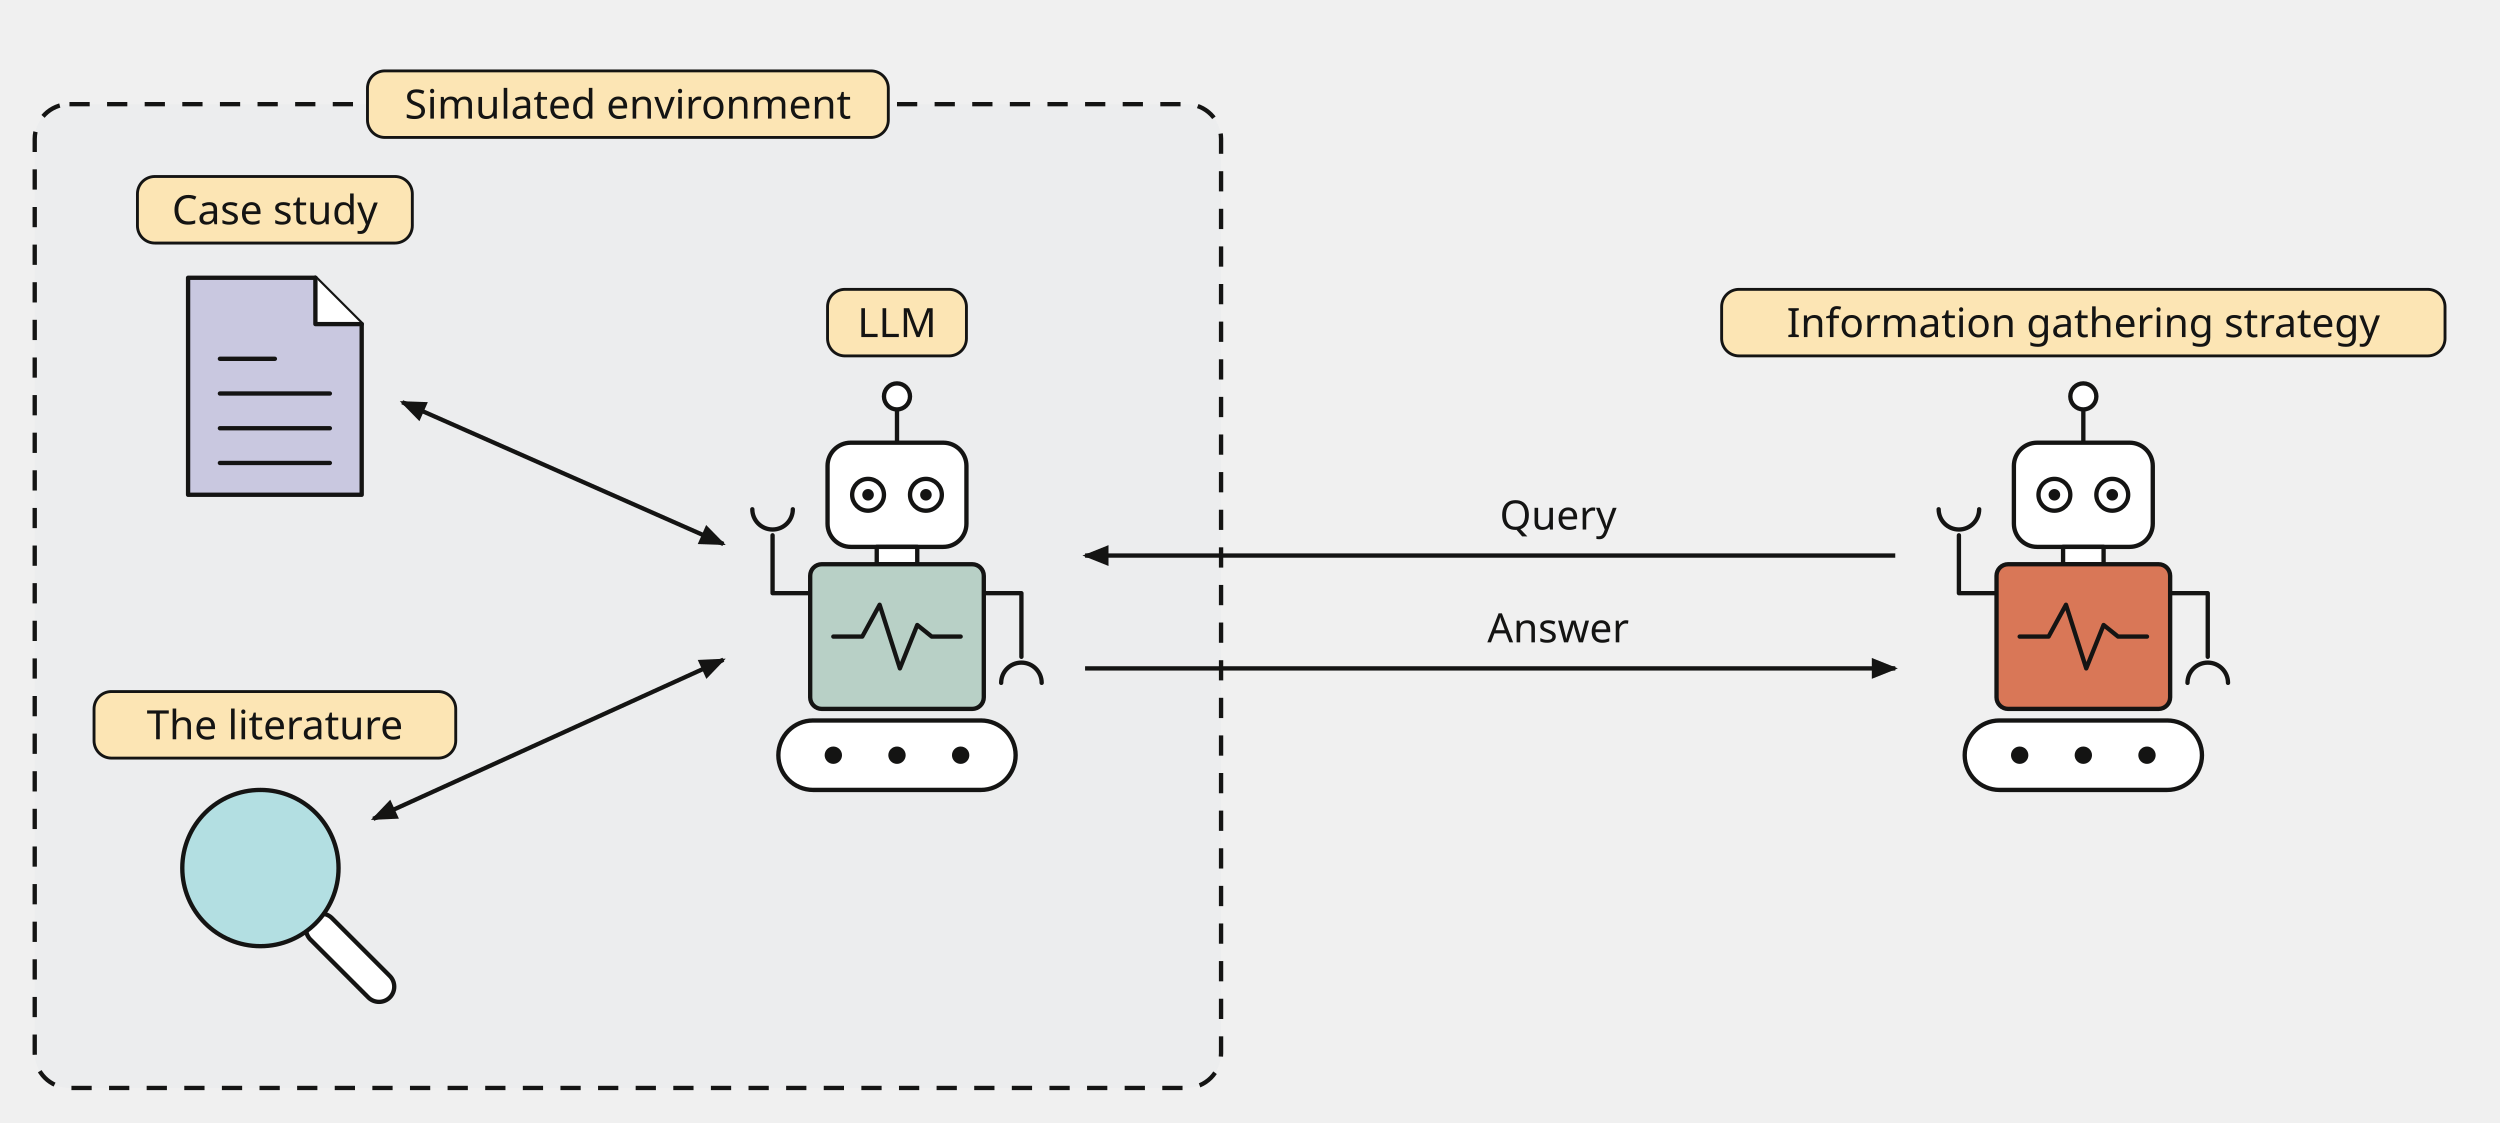
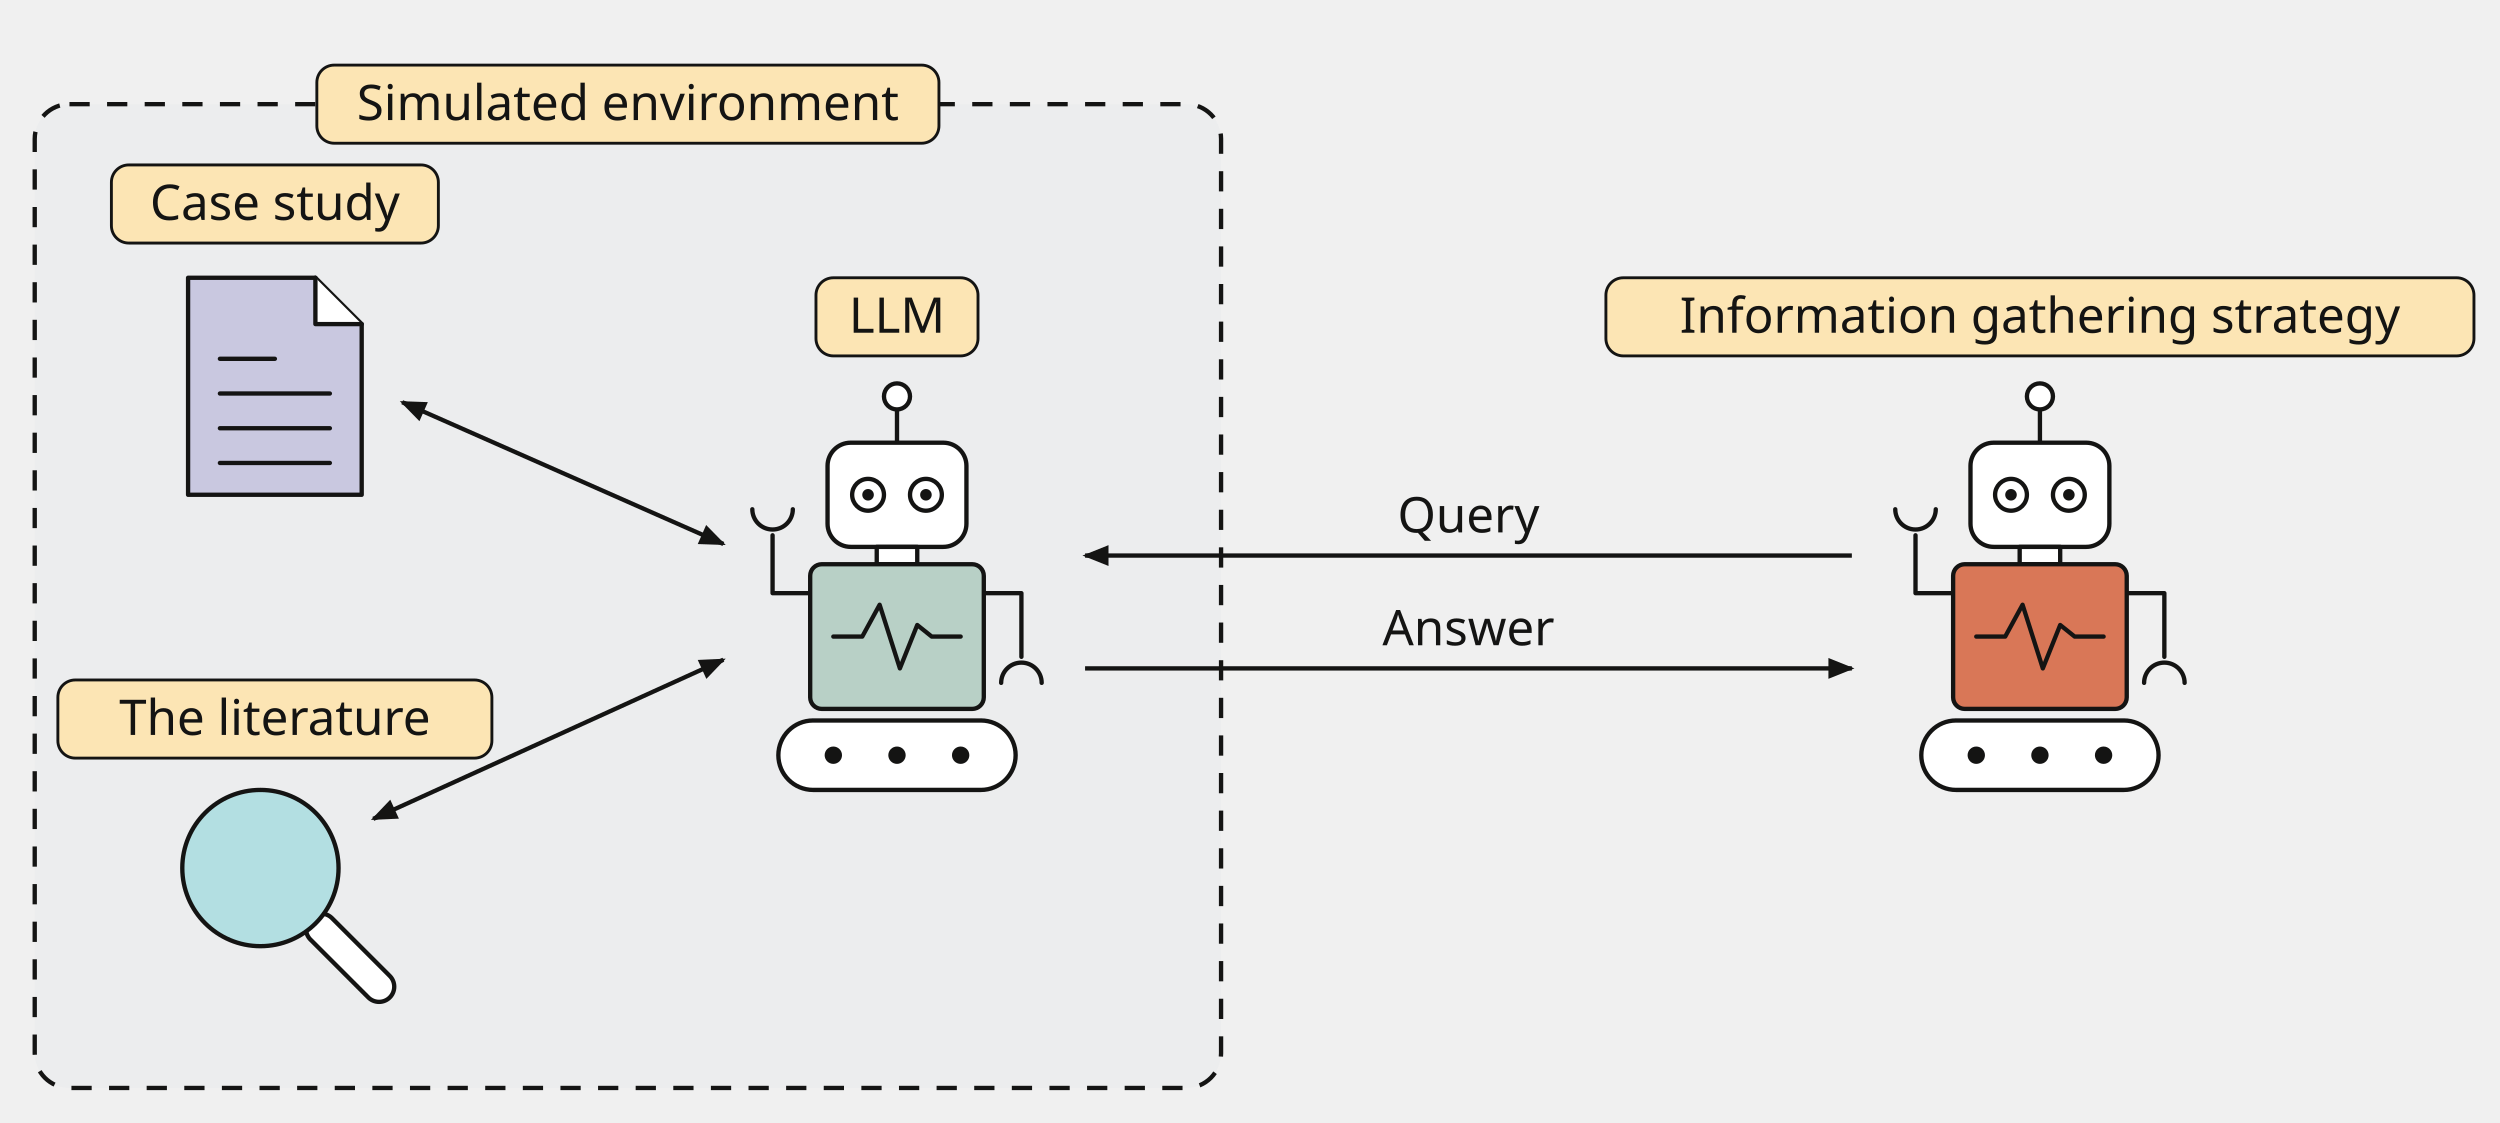
- <svg xmlns="http://www.w3.org/2000/svg" xmlns:xlink="http://www.w3.org/1999/xlink" viewBox="0 0 1728 776" role="img" aria-labelledby="t d" font-family="'DM Sans', system-ui, sans-serif" font-size="28" font-weight="500" fill="#141413">
+ <svg xmlns="http://www.w3.org/2000/svg" xmlns:xlink="http://www.w3.org/1999/xlink" viewBox="0 0 1728 776" role="img" aria-labelledby="t d" font-family="'DM Sans', system-ui, sans-serif" font-size="34" font-weight="500" fill="#141413">
  <defs>
    <marker id="arrow" viewBox="0 0 10 10" refX="9" refY="5" markerWidth="6" markerHeight="6" orient="auto-start-reverse">
      <path d="M0,1 L10,5 L0,9 Z" fill="#141413" />
    </marker>
    <g id="robot" stroke="#141413" stroke-width="3" stroke-linecap="round" stroke-linejoin="round">
      <line x1="0" y1="-127" x2="0" y2="-104" />
      <circle cx="0" cy="-136" r="9" fill="#FFFFFF" />
      <rect x="-48" y="-104" width="96" height="72" rx="16" fill="#FFFFFF" />
      <circle cx="-20" cy="-68" r="11" fill="#FFFFFF" />
      <circle cx="20" cy="-68" r="11" fill="#FFFFFF" />
      <circle cx="-20" cy="-68" r="4" fill="#141413" stroke="none" />
      <circle cx="20" cy="-68" r="4" fill="#141413" stroke="none" />
      <rect x="-14" y="-32" width="28" height="12" fill="#FFFFFF" />
      <path d="M-60,0 H-86 V-40" fill="none" />
      <path d="M-100,-58 a14,14 0 0 0 28,0" fill="none" />
      <path d="M60,0 H86 V44" fill="none" />
      <path d="M72,62 a14,14 0 0 1 28,0" fill="none" />
      <rect x="-60" y="-20" width="120" height="100" rx="8" fill="currentColor" />
      <polyline points="-44,30 -24,30 -12,8 2,52 14,22 24,30 44,30" fill="none" />
      <rect x="-82" y="88" width="164" height="48" rx="24" fill="#FFFFFF" />
      <circle cx="-44" cy="112" r="6" fill="#141413" stroke="none" />
      <circle cx="0" cy="112" r="6" fill="#141413" stroke="none" />
      <circle cx="44" cy="112" r="6" fill="#141413" stroke="none" />
    </g>
  </defs>
  <rect x="24" y="72" width="820" height="680" rx="24" fill="#ECEDEE" stroke="#141413" stroke-width="3" stroke-dasharray="14 12" />
-   <rect x="254" y="49" width="360" height="46" rx="12" fill="#FCE5B4" stroke="#141413" stroke-width="2" />
-   <text x="434" y="82" text-anchor="middle">Simulated environment</text>
-   <rect x="95" y="122" width="190" height="46" rx="12" fill="#FCE5B4" stroke="#141413" stroke-width="2" />
-   <text x="190" y="155" text-anchor="middle">Case study</text>
+   <rect x="219" y="45" width="430" height="54" rx="12" fill="#FCE5B4" stroke="#141413" stroke-width="2" />
+   <text x="434" y="83" text-anchor="middle">Simulated environment</text>
+   <rect x="77" y="114" width="226" height="54" rx="12" fill="#FCE5B4" stroke="#141413" stroke-width="2" />
+   <text x="190" y="152" text-anchor="middle">Case study</text>
  <g stroke="#141413" stroke-width="3" stroke-linecap="round" stroke-linejoin="round">
    <path d="M130,192 H218 L250,224 V342 H130 Z" fill="#C9C8E0" />
    <path d="M218,192 V224 H250" fill="#FFFFFF" />
    <path d="M152,248 H190 M152,272 H228 M152,296 H228 M152,320 H228" fill="none" />
  </g>
-   <rect x="65" y="478" width="250" height="46" rx="12" fill="#FCE5B4" stroke="#141413" stroke-width="2" />
-   <text x="190" y="511" text-anchor="middle">The literature</text>
+   <rect x="40" y="470" width="300" height="54" rx="12" fill="#FCE5B4" stroke="#141413" stroke-width="2" />
+   <text x="190" y="508" text-anchor="middle">The literature</text>
  <line x1="222" y1="642" x2="262" y2="682" stroke="#141413" stroke-width="24" stroke-linecap="round" />
  <line x1="222" y1="642" x2="262" y2="682" stroke="#FFFFFF" stroke-width="18" stroke-linecap="round" />
  <circle cx="180" cy="600" r="54" fill="#B3DFE2" stroke="#141413" stroke-width="3" />
-   <rect x="572" y="200" width="96" height="46" rx="12" fill="#FCE5B4" stroke="#141413" stroke-width="2" />
-   <text x="620" y="233" text-anchor="middle">LLM</text>
+   <rect x="564" y="192" width="112" height="54" rx="12" fill="#FCE5B4" stroke="#141413" stroke-width="2" />
+   <text x="620" y="230" text-anchor="middle">LLM</text>
  <use xlink:href="#robot" href="#robot" x="620" y="410" color="#B8D0C6" />
  <g stroke="#141413" stroke-width="3" fill="none" marker-start="url(#arrow)" marker-end="url(#arrow)">
    <line x1="278" y1="278" x2="500" y2="376" />
    <line x1="258" y1="566" x2="500" y2="456" />
  </g>
-   <rect x="1190" y="200" width="500" height="46" rx="12" fill="#FCE5B4" stroke="#141413" stroke-width="2" />
-   <text x="1440" y="233" text-anchor="middle">Information gathering strategy</text>
-   <use xlink:href="#robot" href="#robot" x="1440" y="410" color="#D97757" />
+   <rect x="1110" y="192" width="600" height="54" rx="12" fill="#FCE5B4" stroke="#141413" stroke-width="2" />
+   <text x="1410" y="230" text-anchor="middle">Information gathering strategy</text>
+   <use xlink:href="#robot" href="#robot" x="1410" y="410" color="#D97757" />
  <g stroke="#141413" stroke-width="3" fill="none" marker-end="url(#arrow)">
-     <line x1="1310" y1="384" x2="750" y2="384" />
-     <line x1="750" y1="462" x2="1310" y2="462" />
+     <line x1="1280" y1="384" x2="750" y2="384" />
+     <line x1="750" y1="462" x2="1280" y2="462" />
  </g>
-   <text x="1077" y="366" text-anchor="middle">Query</text>
-   <text x="1077" y="444" text-anchor="middle">Answer</text>
+   <text x="1015" y="368" text-anchor="middle">Query</text>
+   <text x="1015" y="446" text-anchor="middle">Answer</text>
</svg>
